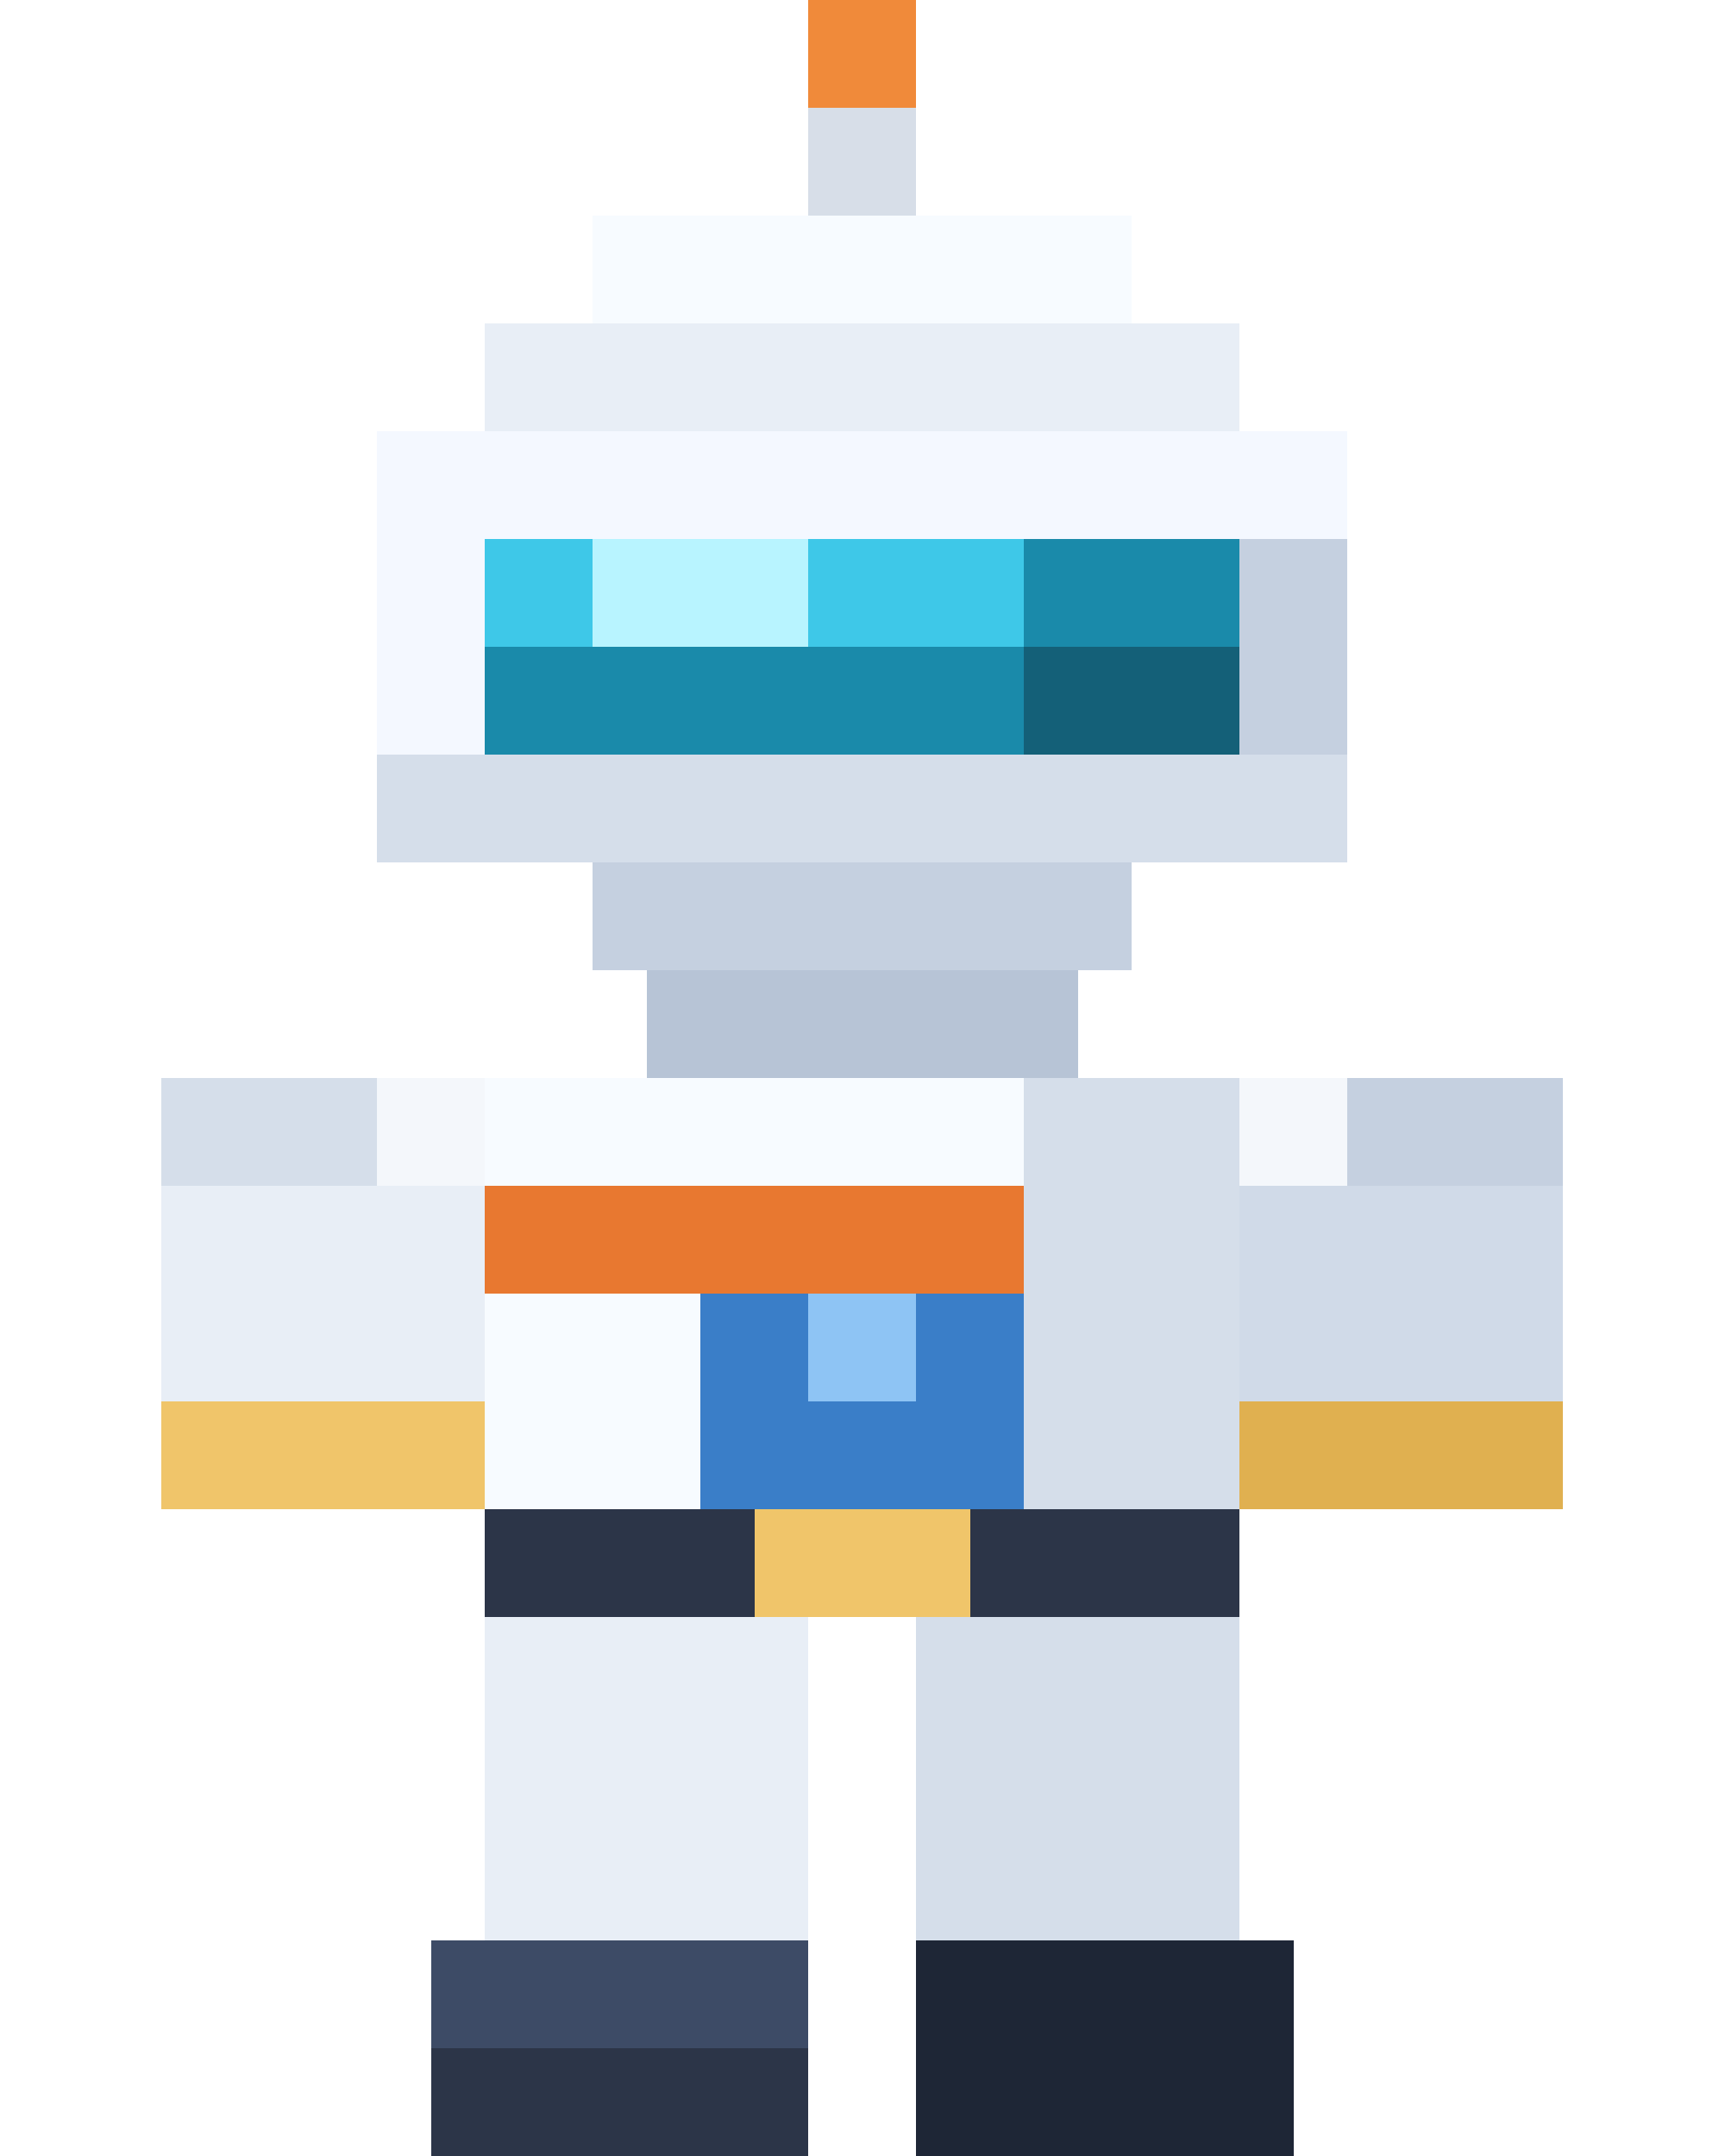
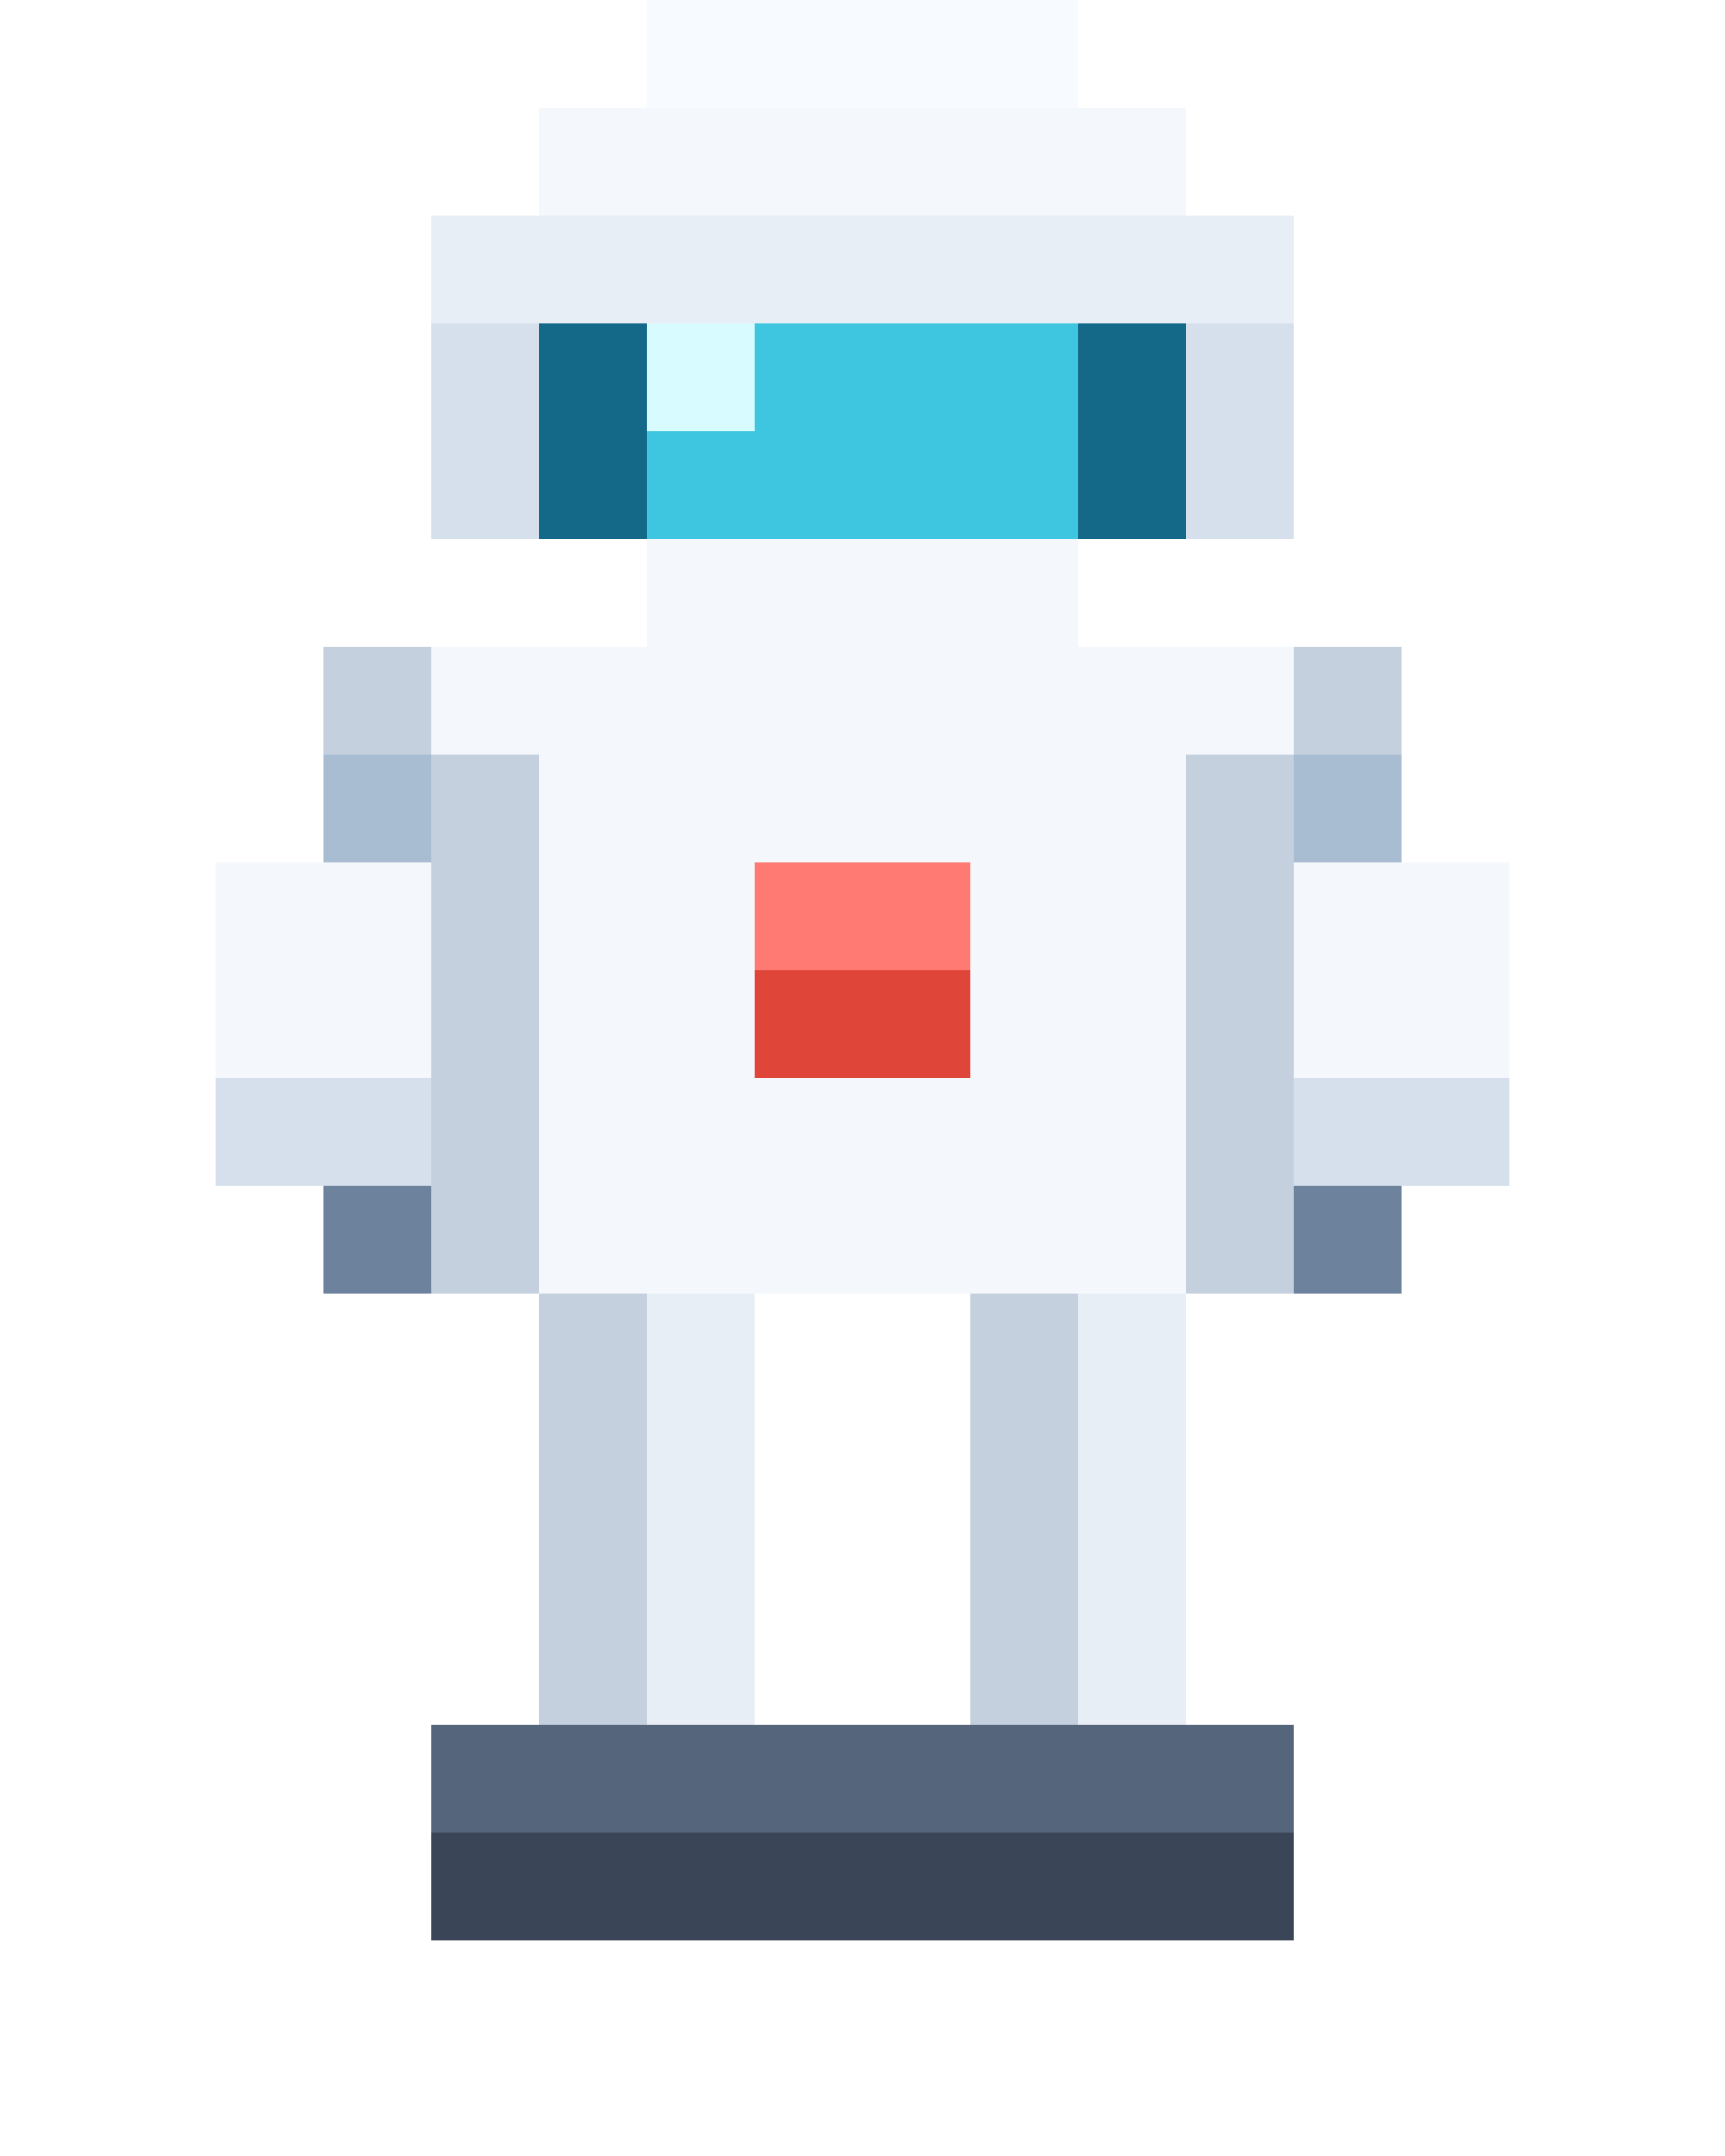
<svg xmlns="http://www.w3.org/2000/svg" viewBox="0 0 64 80" width="64" height="80" shape-rendering="crispEdges">
-   <rect x="30" y="0" width="4" height="4" fill="#f08a3a" />
-   <rect x="30" y="4" width="4" height="4" fill="#d7dee8" />
-   <rect x="22" y="8" width="20" height="4" fill="#f7fbff" />
-   <rect x="18" y="12" width="28" height="4" fill="#e8eef6" />
-   <rect x="14" y="16" width="36" height="4" fill="#f4f8ff" />
-   <rect x="14" y="20" width="4" height="8" fill="#f4f8ff" />
-   <rect x="46" y="20" width="4" height="8" fill="#c5d0e0" />
-   <rect x="18" y="20" width="28" height="8" fill="#1a8aaa" />
-   <rect x="18" y="20" width="20" height="4" fill="#3ec8e8" />
-   <rect x="22" y="20" width="8" height="4" fill="#b8f4ff" />
-   <rect x="38" y="24" width="8" height="4" fill="#146078" />
-   <rect x="14" y="28" width="36" height="4" fill="#d5deea" />
-   <rect x="22" y="32" width="20" height="4" fill="#c5d0e0" />
-   <rect x="24" y="36" width="16" height="4" fill="#b7c4d6" />
-   <rect x="6" y="40" width="52" height="4" fill="#f4f7fb" />
-   <rect x="6" y="40" width="8" height="4" fill="#d5deea" />
-   <rect x="50" y="40" width="8" height="4" fill="#c5d0e0" />
-   <rect x="6" y="44" width="12" height="12" fill="#e8eef6" />
-   <rect x="46" y="44" width="12" height="12" fill="#d0dae8" />
-   <rect x="6" y="52" width="12" height="4" fill="#f0c56a" />
-   <rect x="46" y="52" width="12" height="4" fill="#e0b050" />
-   <rect x="18" y="40" width="28" height="16" fill="#f7fbff" />
-   <rect x="18" y="44" width="28" height="4" fill="#e87830" />
-   <rect x="26" y="48" width="12" height="8" fill="#3a7ec8" />
-   <rect x="30" y="48" width="4" height="4" fill="#8ec4f4" />
-   <rect x="38" y="40" width="8" height="16" fill="#d5deea" />
-   <rect x="18" y="56" width="28" height="4" fill="#2c3548" />
-   <rect x="28" y="56" width="8" height="4" fill="#f0c56a" />
-   <rect x="18" y="60" width="12" height="12" fill="#e8eef6" />
-   <rect x="34" y="60" width="12" height="12" fill="#d5deea" />
-   <rect x="16" y="72" width="14" height="4" fill="#3d4b66" />
-   <rect x="16" y="76" width="14" height="4" fill="#2c3548" />
-   <rect x="34" y="72" width="14" height="8" fill="#1e2636" />
+   <rect x="12" y="28" width="8" height="20" fill="#6d829c" />
+   <rect x="44" y="28" width="8" height="20" fill="#6d829c" />
+   <rect x="12" y="28" width="8" height="4" fill="#a8bdd2" />
+   <rect x="44" y="28" width="8" height="4" fill="#a8bdd2" />
+   <rect x="24" y="0" width="16" height="4" fill="#f7fbff" />
+   <rect x="20" y="4" width="24" height="4" fill="#f4f7fb" />
+   <rect x="16" y="8" width="32" height="4" fill="#e8eef6" />
+   <rect x="16" y="12" width="32" height="8" fill="#d5e0ec" />
+   <rect x="20" y="12" width="24" height="8" fill="#146888" />
+   <rect x="24" y="12" width="16" height="8" fill="#3ec6e0" />
+   <rect x="24" y="12" width="4" height="4" fill="#d8fbff" />
+   <rect x="24" y="20" width="16" height="4" fill="#f4f7fb" />
+   <rect x="12" y="24" width="40" height="4" fill="#f4f7fb" />
+   <rect x="12" y="24" width="4" height="4" fill="#c5d0de" />
+   <rect x="48" y="24" width="4" height="4" fill="#c5d0de" />
+   <rect x="16" y="28" width="32" height="20" fill="#f4f7fb" />
+   <rect x="16" y="28" width="4" height="20" fill="#c5d0de" />
+   <rect x="44" y="28" width="4" height="20" fill="#c5d0de" />
+   <rect x="28" y="32" width="8" height="8" fill="#e0453a" />
+   <rect x="28" y="32" width="8" height="4" fill="#ff7a72" />
+   <rect x="8" y="32" width="8" height="12" fill="#f4f7fb" />
+   <rect x="48" y="32" width="8" height="12" fill="#f4f7fb" />
+   <rect x="8" y="40" width="8" height="4" fill="#d5e0ec" />
+   <rect x="48" y="40" width="8" height="4" fill="#d5e0ec" />
+   <rect x="20" y="48" width="8" height="16" fill="#e8eef6" />
+   <rect x="36" y="48" width="8" height="16" fill="#e8eef6" />
+   <rect x="20" y="48" width="4" height="16" fill="#c5d0de" />
+   <rect x="36" y="48" width="4" height="16" fill="#c5d0de" />
+   <rect x="16" y="64" width="16" height="8" fill="#3a4558" />
+   <rect x="32" y="64" width="16" height="8" fill="#3a4558" />
+   <rect x="16" y="64" width="16" height="4" fill="#55657c" />
+   <rect x="32" y="64" width="16" height="4" fill="#55657c" />
</svg>
